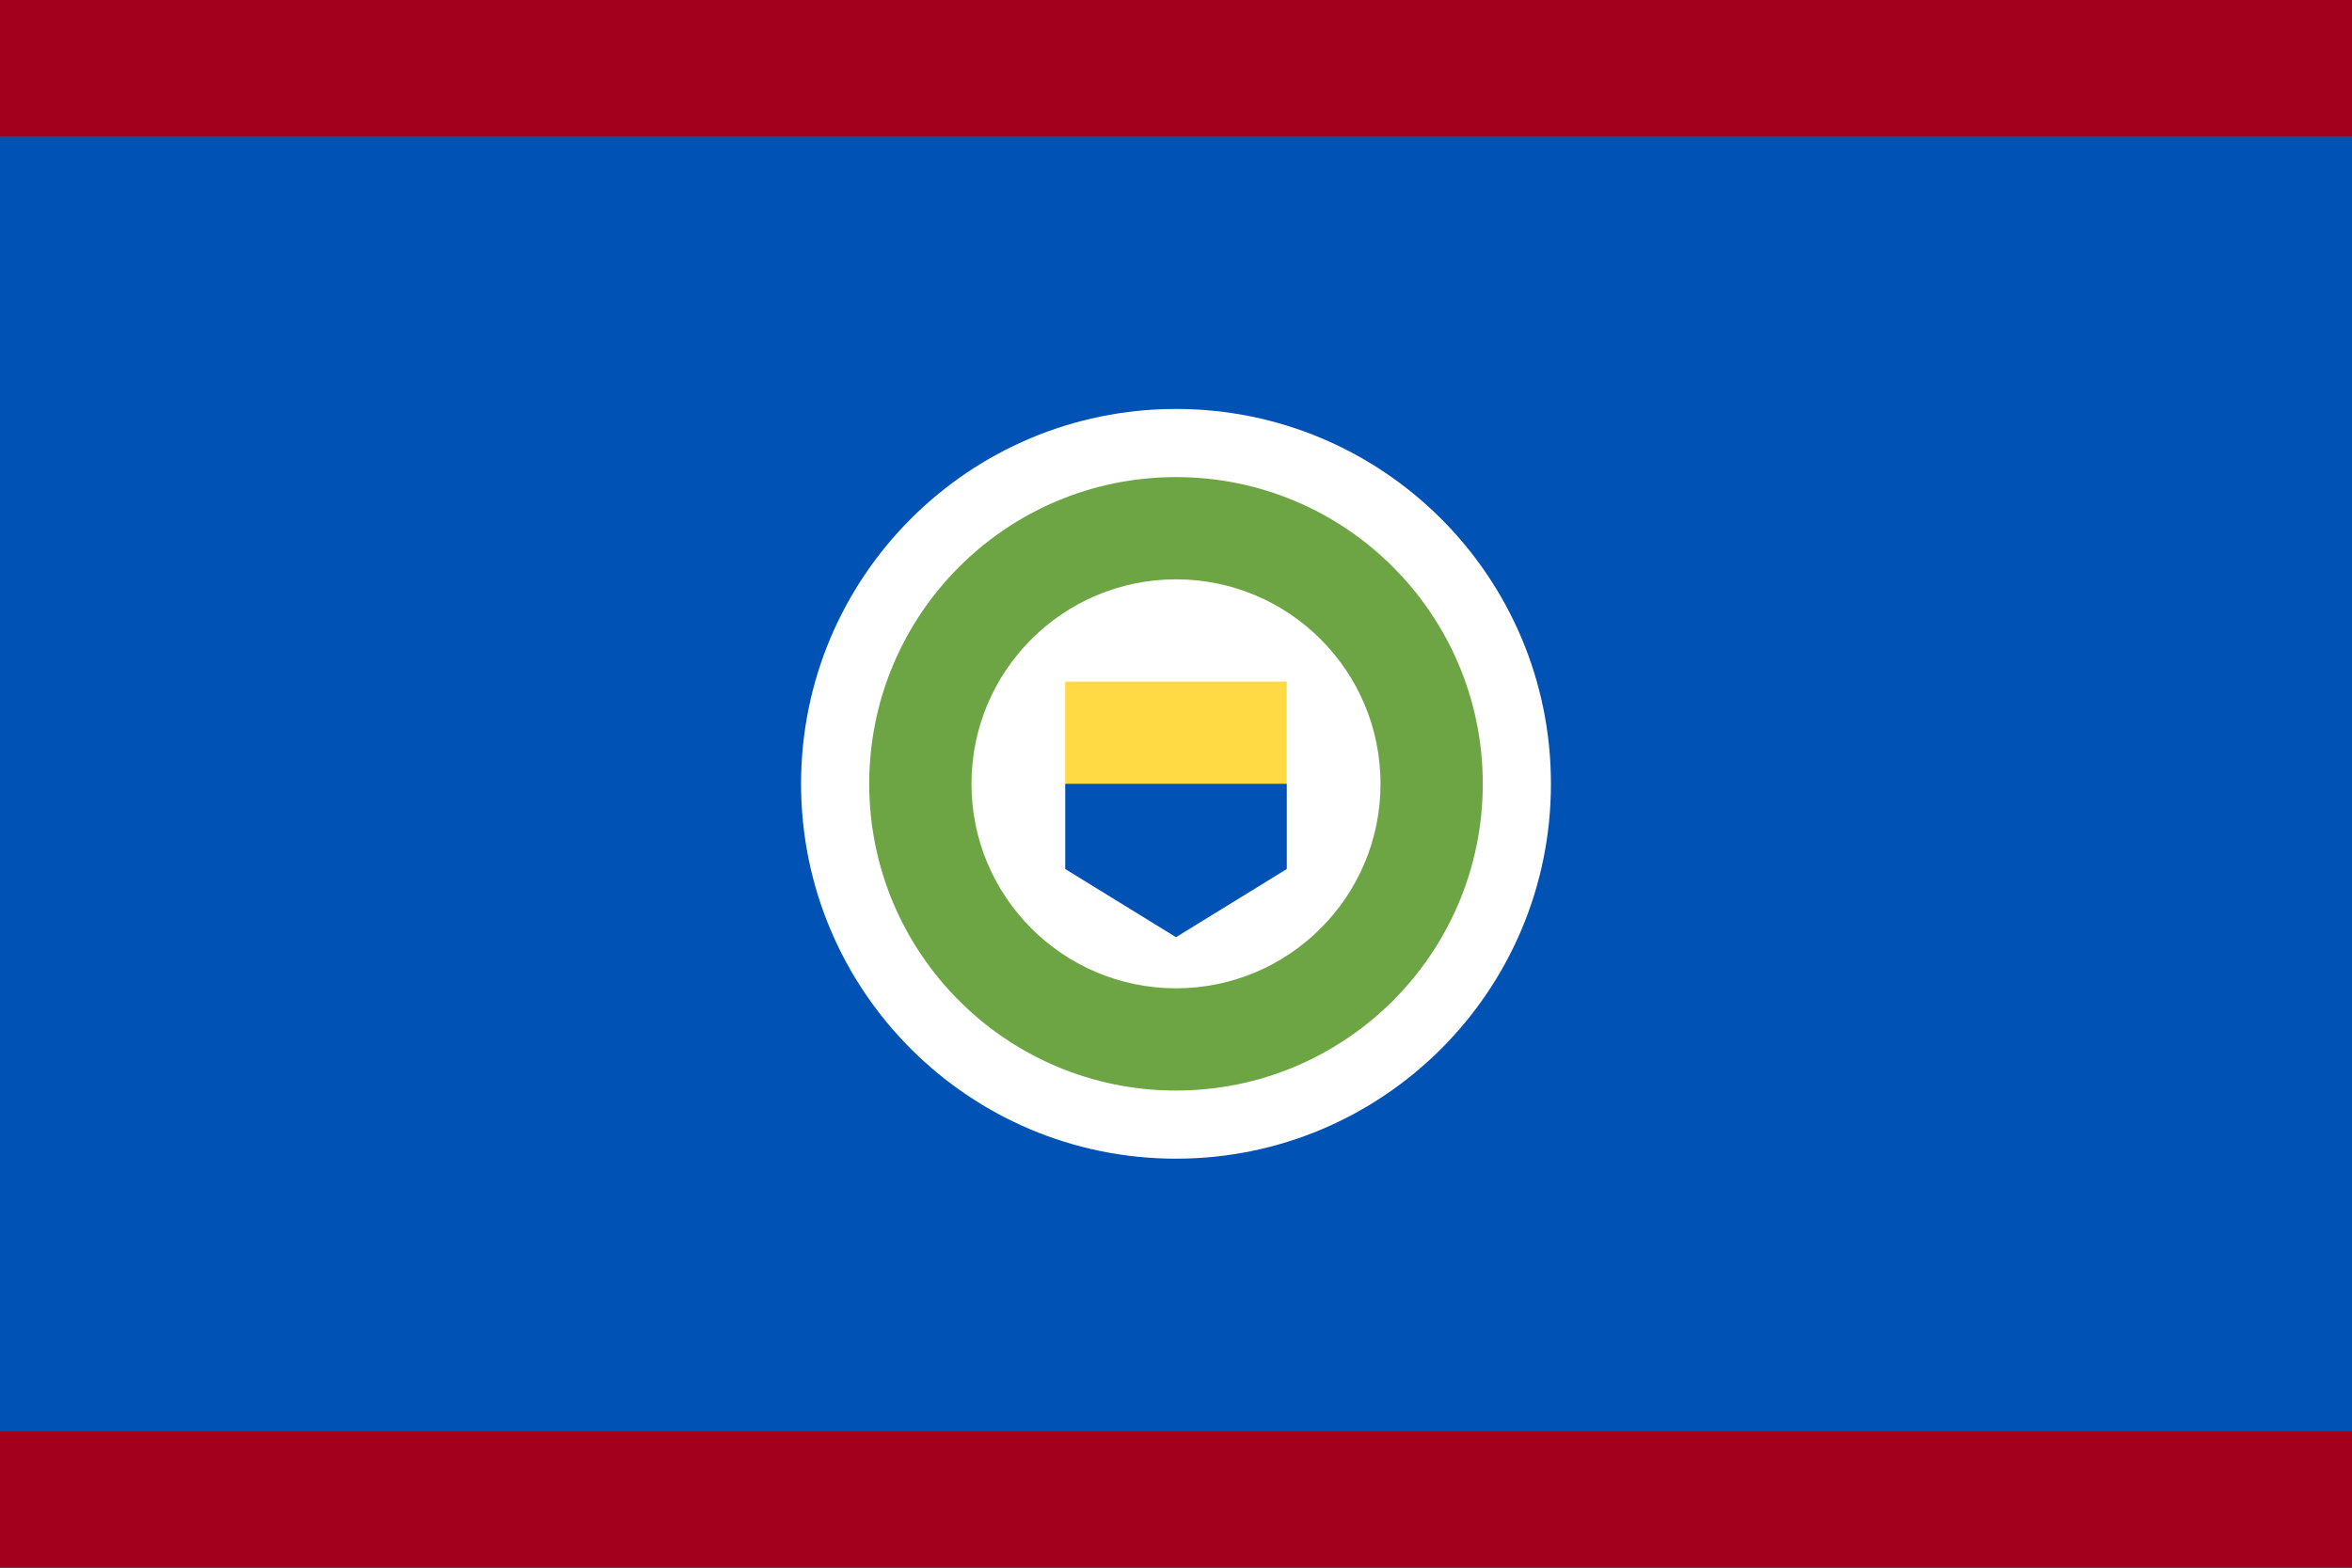
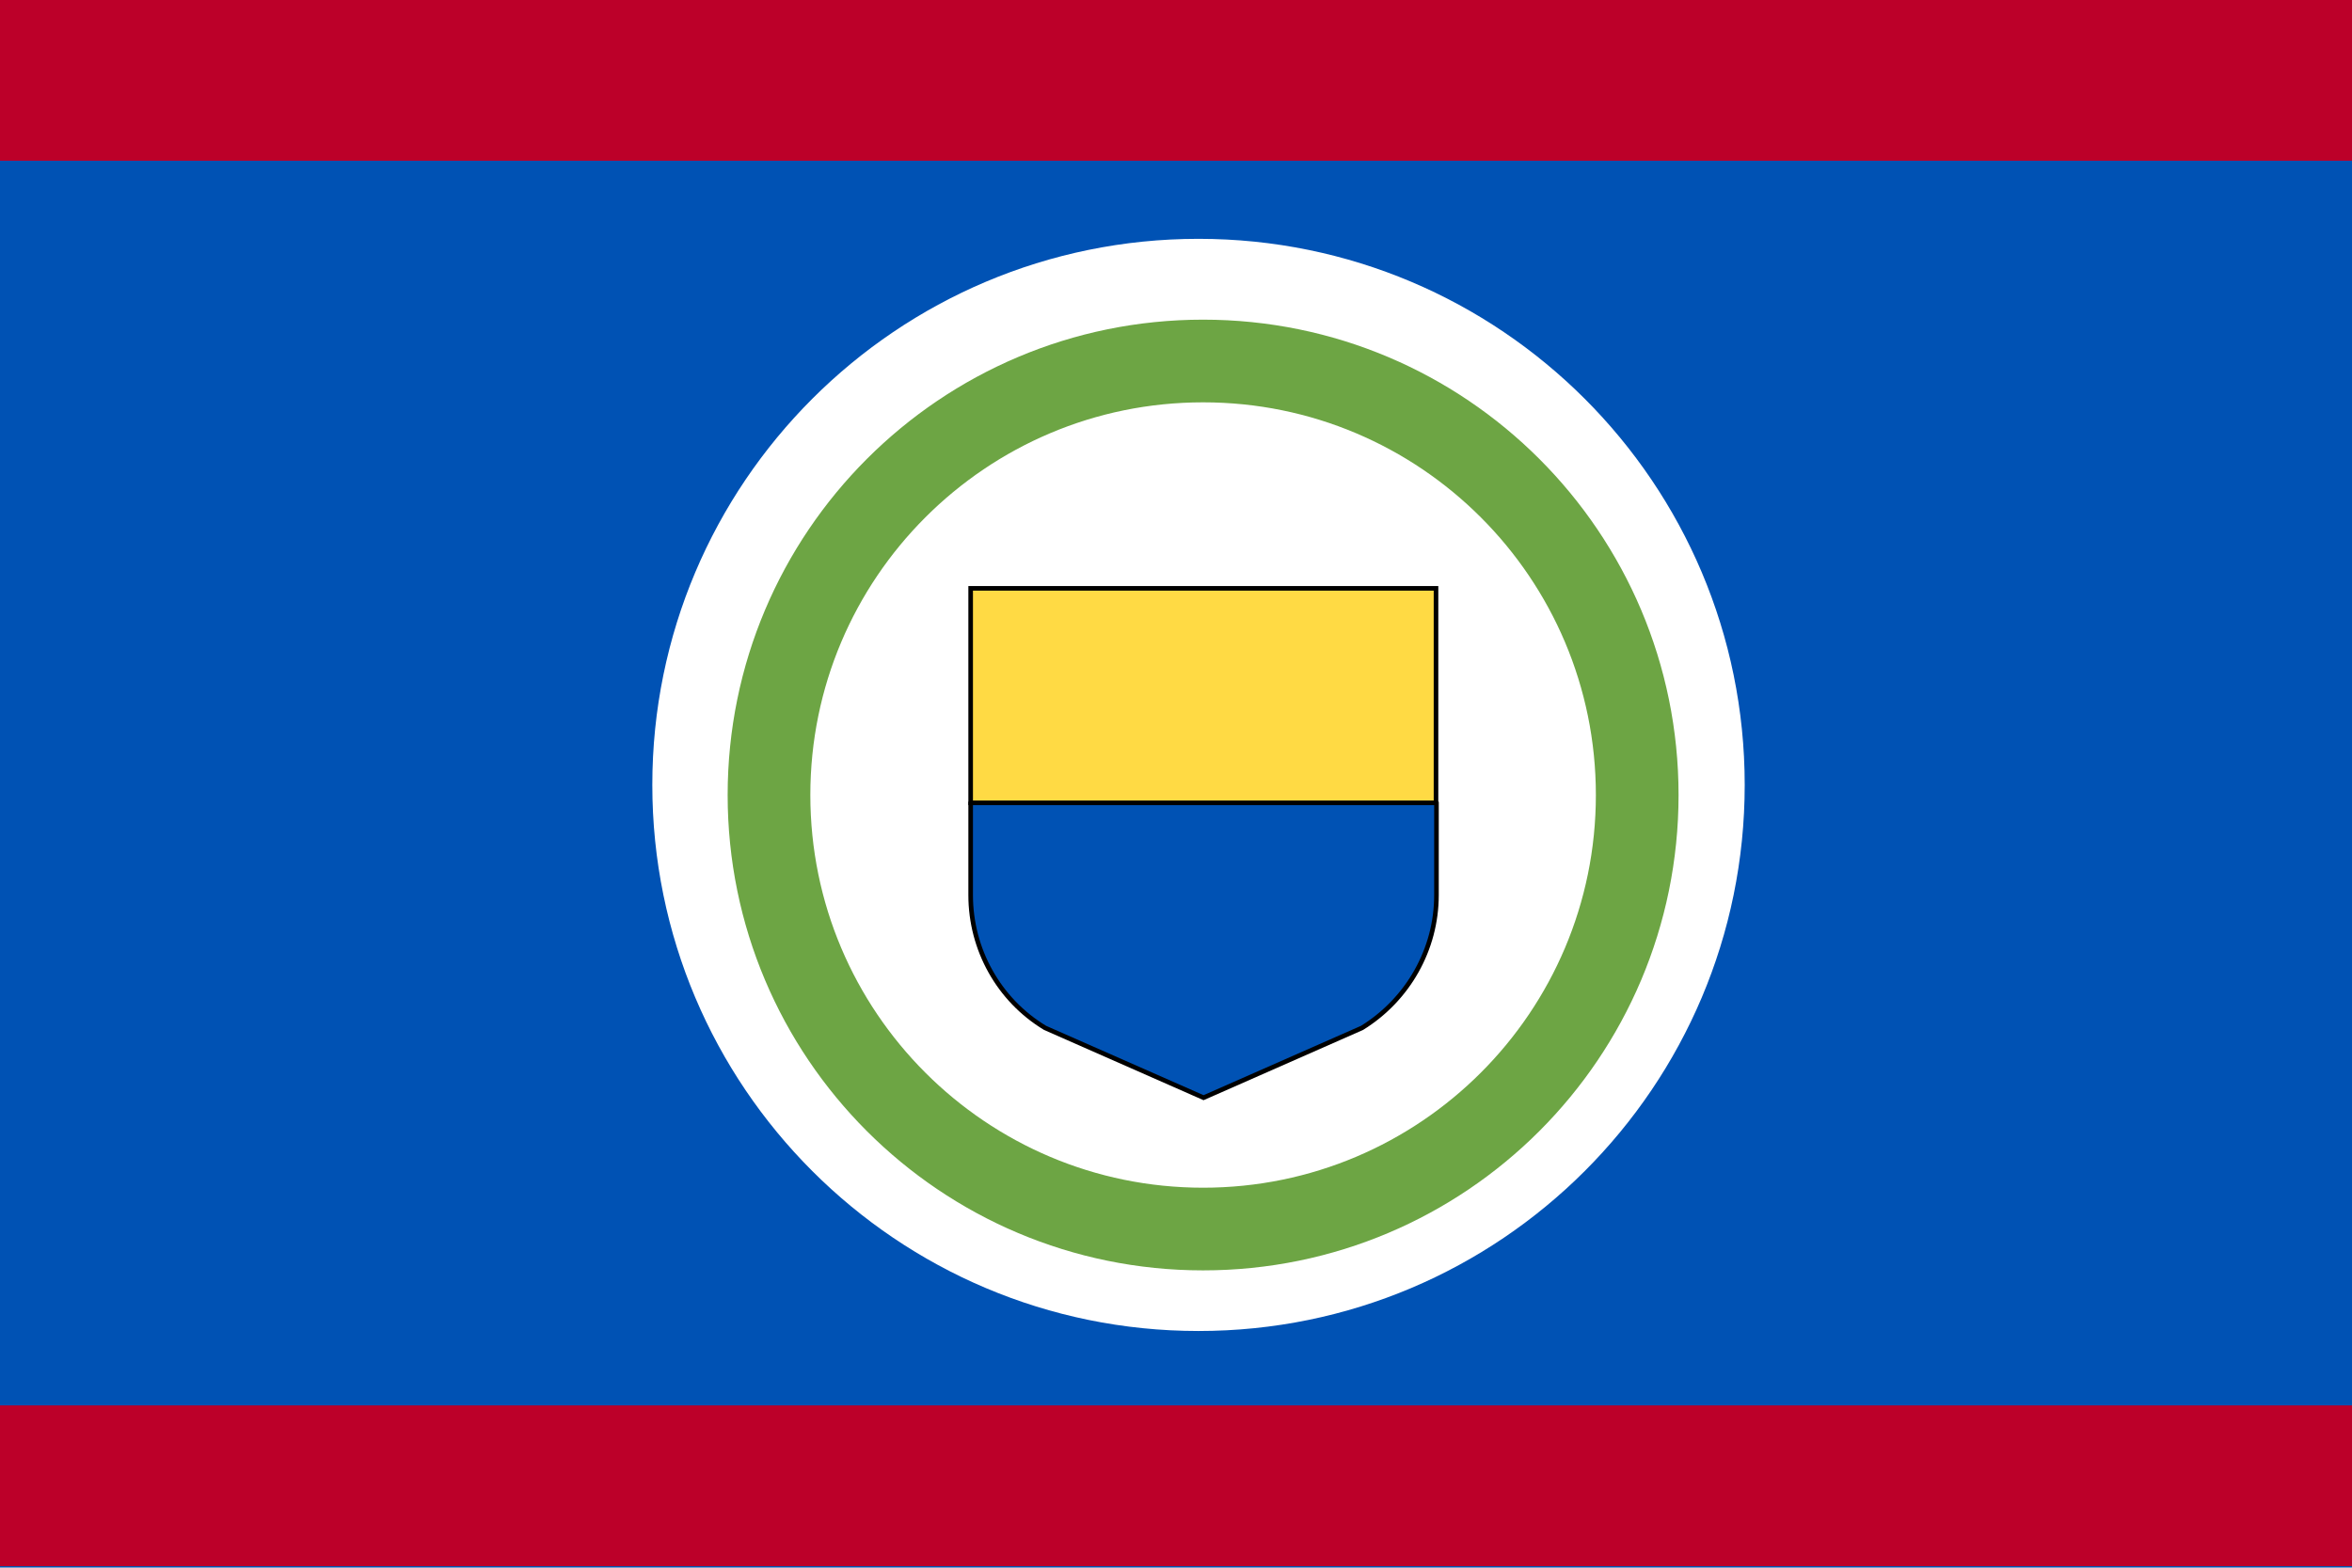
- <svg xmlns="http://www.w3.org/2000/svg" viewBox="0 85.333 512 341.333">
-   <rect y="85.331" fill="#0052B4" width="512" height="341.337" />
-   <circle fill="#FFFFFF" cx="256" cy="255.994" r="81.619" />
-   <circle fill="#6DA544" cx="256" cy="255.994" r="66.783" />
-   <circle fill="#FFFFFF" cx="256" cy="255.994" r="44.522" />
-   <polygon fill="#0052B4" points="256,244.864 231.884,255.994 231.884,274.544 256,289.386 280.116,274.544 280.116,255.994   " />
-   <rect x="231.88" y="233.734" fill="#FFDA44" width="48.228" height="22.261" />
+ <svg xmlns="http://www.w3.org/2000/svg" version="1.1" viewBox="0 0 512 341.3">
+   <rect y="0" fill="#0052B4" width="512" height="341.3" />
  <g>
-     <rect y="85.331" fill="#A2001D" width="512" height="29.68" />
-     <rect y="396.984" fill="#A2001D" width="512" height="29.682" />
+     <circle fill="#FFFFFF" cx="260.9" cy="170.9" r="118.9" />
+     <circle fill="none" stroke="#6DA544" stroke-width="18" stroke-miterlimit="10" cx="261.9" cy="173.1" r="94.5" />
+   </g>
+   <g stroke="#000000" stroke-width="1">
+     <path fill="#0052B4" d="M261.9,151.5l-50.6,23.4v20c0,11.8,6.1,22.8,16.2,28.9l34.5,15.2l34.5-15.2c10-6.2,16.2-17.1,16.2-28.9v-20   L261.9,151.5z" />
+     <rect x="211.3" y="128.1" fill="#FFDA44" width="101.3" height="46.7" />
+   </g>
+   <g>
+     <rect y="0" fill="#BC0029" width="512" height="35" />
+     <rect y="306" fill="#BC0029" width="512" height="35" />
  </g>
</svg>
